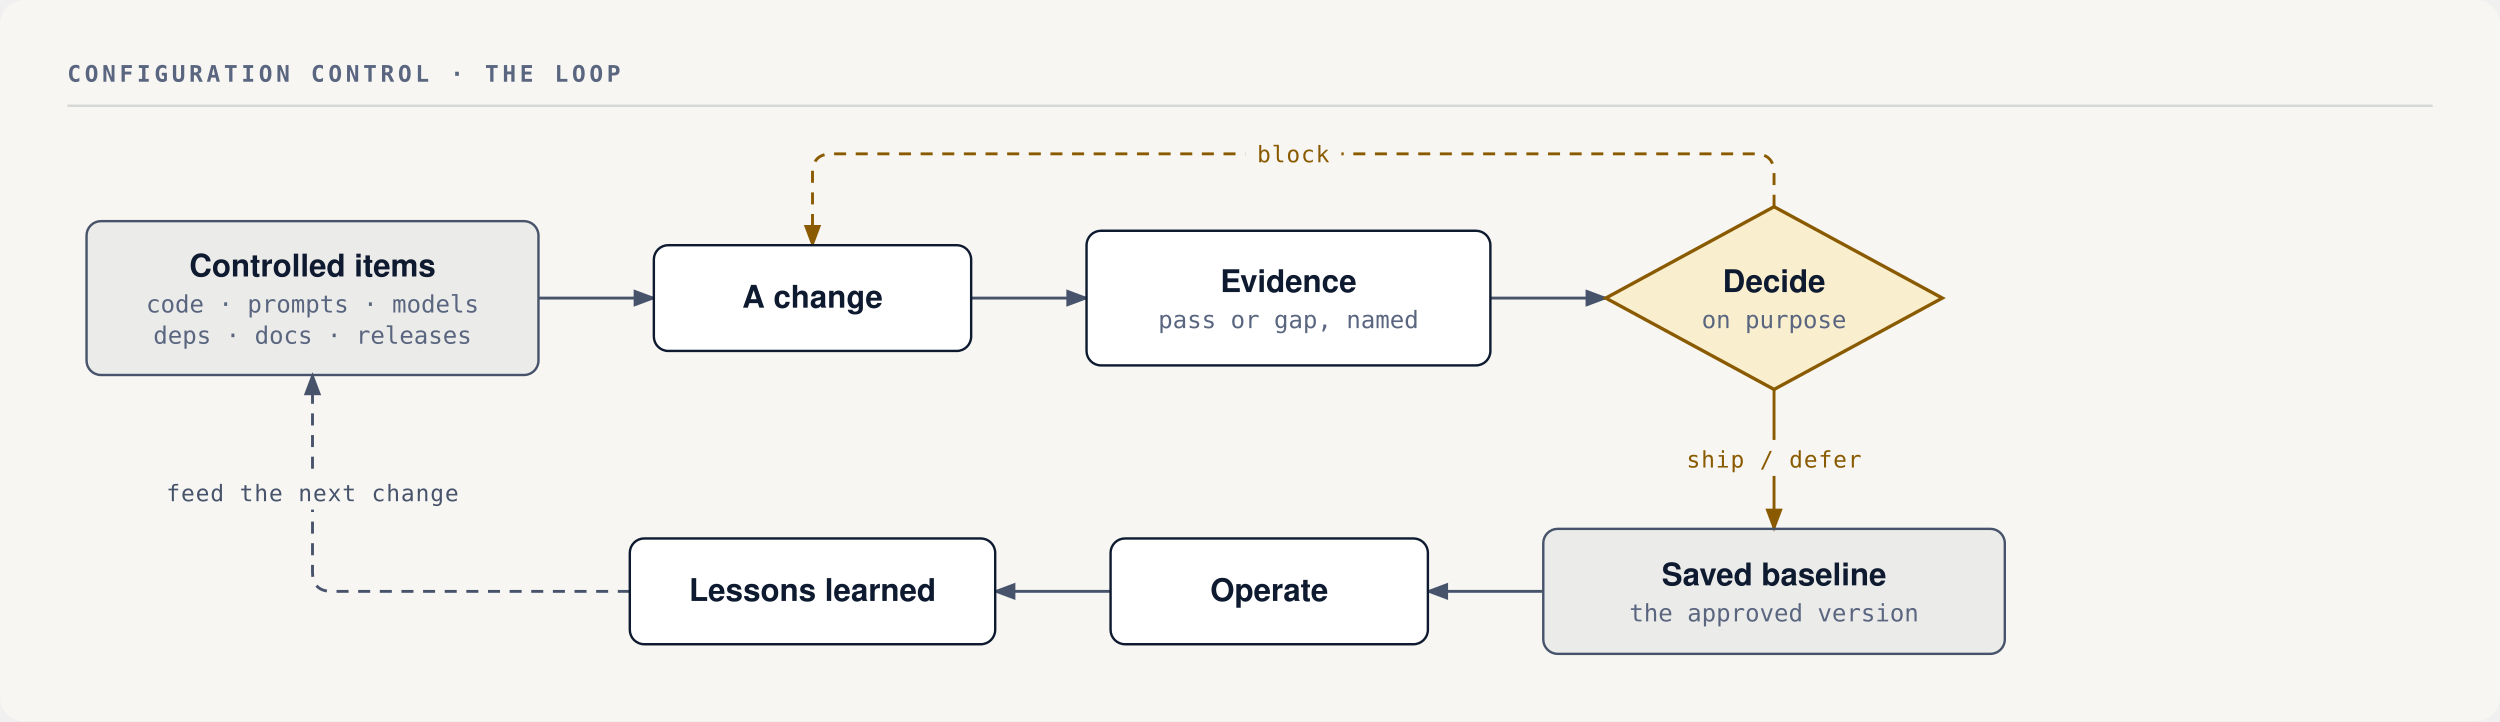
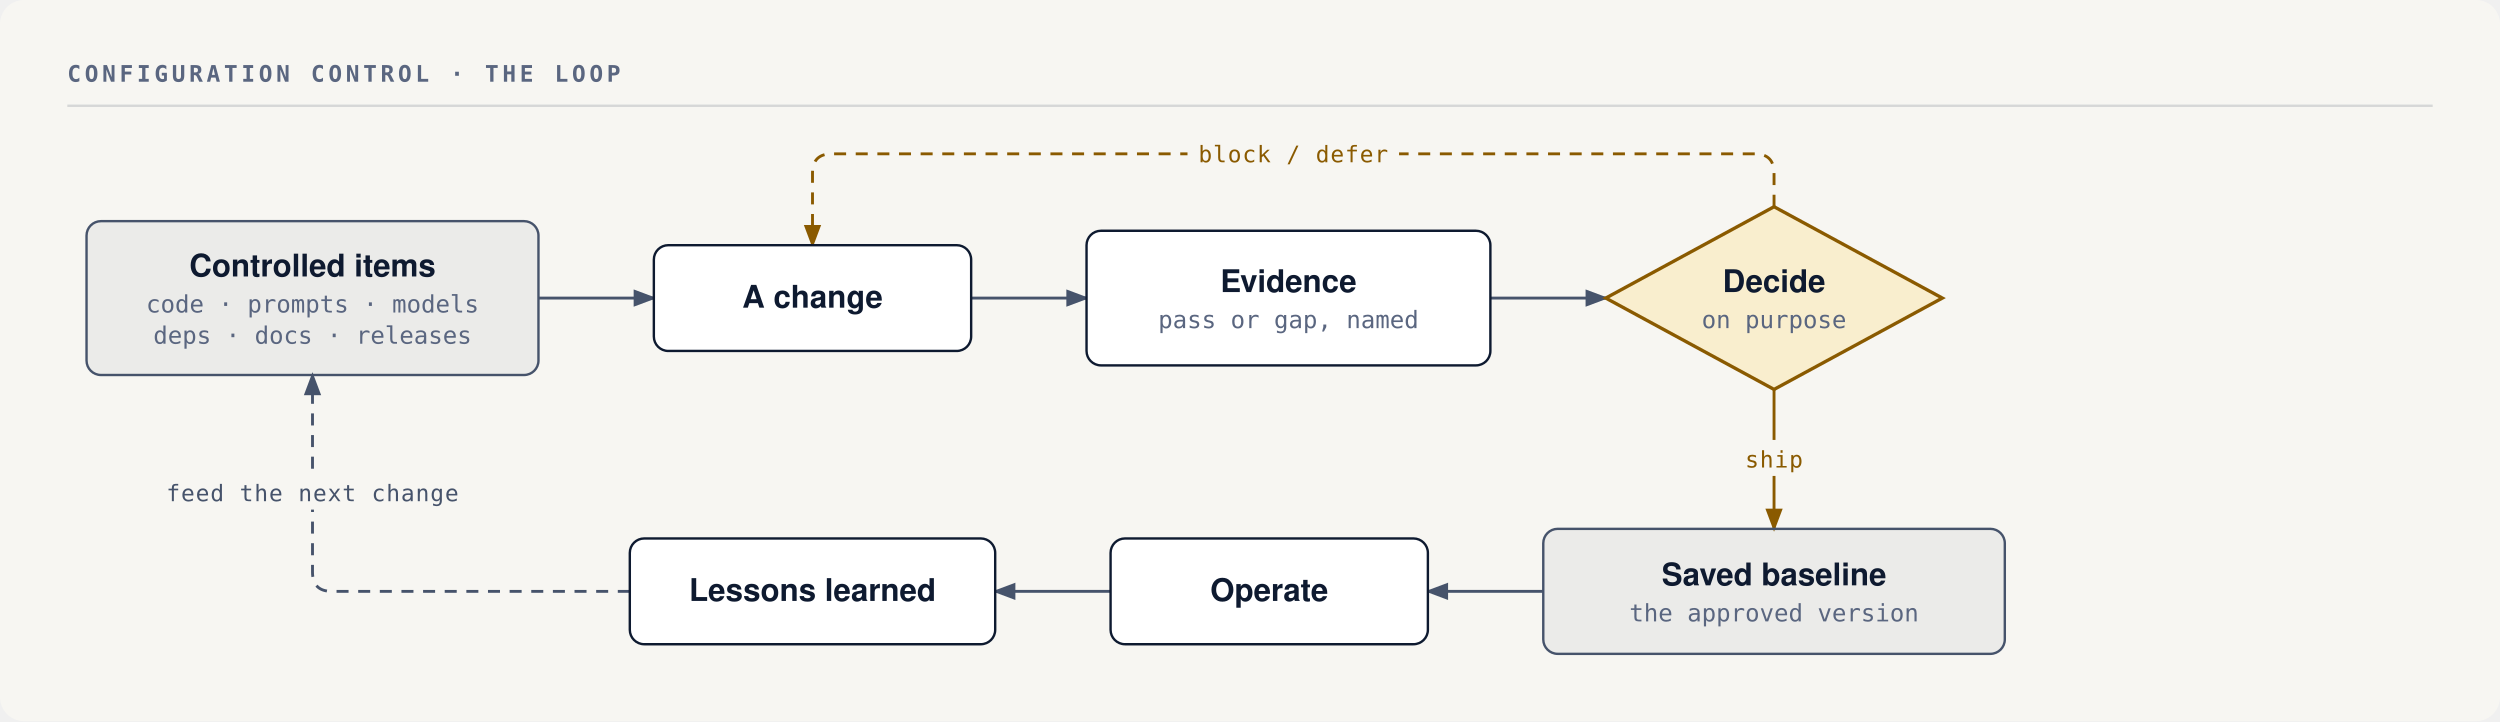
<svg xmlns="http://www.w3.org/2000/svg" viewBox="0 0 1040 300" width="1040" height="300" role="img" aria-labelledby="t d">
  <style>
.bg{fill:#F7F6F2} .ink{fill:#0E1A30} .muted{fill:#46536B} .soft{fill:#5A6680}
.acc{fill:#8A5A00} .lnk{fill:#2F4F94}
.n-step{fill:#FFFFFF;stroke:#0E1A30} .n-store{fill:rgba(14,26,48,0.05);stroke:#46536B}
.n-focal{fill:rgba(255,210,77,0.22);stroke:#8A5A00} .n-ext{fill:rgba(14,26,48,0.03);stroke:rgba(14,26,48,0.32)}
.n-opt{fill:rgba(14,26,48,0.02);stroke:rgba(14,26,48,0.36);stroke-dasharray:4 3}
.n-indep{fill:rgba(47,79,148,0.07);stroke:#2F4F94}
.grp{fill:none;stroke:rgba(14,26,48,0.22);stroke-dasharray:4 4}
.band{fill:rgba(14,26,48,0.035);stroke:rgba(14,26,48,0.10)}
.ln{fill:none;stroke:#46536B} .ln-acc{fill:none;stroke:#8A5A00} .ln-lnk{fill:none;stroke:#2F4F94}
.life{stroke:rgba(14,26,48,0.25);stroke-dasharray:3 4}
.mask{fill:#F7F6F2} .rule{stroke:rgba(14,26,48,0.14)}
.name{font-family:system-ui, -apple-system, 'Segoe UI', Helvetica, Arial, sans-serif;font-size:13px;font-weight:600}
.sub{font-family:ui-monospace, SFMono-Regular, Menlo, Consolas, monospace;font-size:10px}
.eye{font-family:ui-monospace, SFMono-Regular, Menlo, Consolas, monospace;font-size:9.5px;font-weight:600;letter-spacing:0.16em}
.lbl{font-family:ui-monospace, SFMono-Regular, Menlo, Consolas, monospace;font-size:9.5px;letter-spacing:0.04em}
.ttl{font-family:'Iowan Old Style', Georgia, 'Times New Roman', serif;font-size:22px}
.call{font-family:'Iowan Old Style', Georgia, 'Times New Roman', serif;font-style:italic;font-size:14px}
@media (prefers-color-scheme: dark){
.bg{fill:#0E1A30} .ink{fill:#F4F7FC} .muted{fill:#B3C2DA} .soft{fill:#9DB0CE}
.acc{fill:#FFD24D} .lnk{fill:#8FB0E6}
.n-step{fill:#16263F;stroke:#D7E0EE} .n-store{fill:rgba(244,247,252,0.05);stroke:#9DB0CE}
.n-focal{fill:rgba(255,210,77,0.14);stroke:#FFD24D} .n-ext{fill:rgba(244,247,252,0.03);stroke:rgba(244,247,252,0.34)}
.n-opt{fill:rgba(244,247,252,0.02);stroke:rgba(244,247,252,0.40)}
.n-indep{fill:rgba(143,176,230,0.10);stroke:#8FB0E6}
.grp{stroke:rgba(244,247,252,0.26)} .band{fill:rgba(244,247,252,0.035);stroke:rgba(244,247,252,0.10)}
.ln{stroke:#9DB0CE} .ln-acc{stroke:#FFD24D} .ln-lnk{stroke:#8FB0E6}
.life{stroke:rgba(244,247,252,0.28)} .mask{fill:#0E1A30} .rule{stroke:rgba(244,247,252,0.16)}
}
</style>
  <defs>
    <marker id="m-muted" markerWidth="8" markerHeight="6" refX="7" refY="3" orient="auto">
      <polygon class="muted" points="0 0, 8 3, 0 6" />
    </marker>
    <marker id="m-acc" markerWidth="8" markerHeight="6" refX="7" refY="3" orient="auto">
      <polygon class="acc" points="0 0, 8 3, 0 6" />
    </marker>
    <marker id="m-lnk" markerWidth="8" markerHeight="6" refX="7" refY="3" orient="auto">
      <polygon class="lnk" points="0 0, 8 3, 0 6" />
    </marker>
  </defs>
  <rect class="bg" width="1040" height="300" rx="10" />
  <text x="28" y="34" class="eye soft">CONFIGURATION CONTROL · THE LOOP</text>
  <line class="rule" x1="28" y1="44" x2="1012" y2="44" />
  <path class="ln" stroke-width="1.2" d="M224,124.0 L272,124.0" marker-end="url(#m-muted)" />
  <path class="ln" stroke-width="1.2" d="M404,124.0 L452,124.0" marker-end="url(#m-muted)" />
  <path class="ln" stroke-width="1.2" d="M620,124.0 L668,124.0" marker-end="url(#m-muted)" />
  <path class="ln-acc" stroke-width="1.2" d="M738.0,86 L738.0,72 Q738.0,64 730.0,64 L346.0,64 Q338.0,64 338.0,72 L338.0,102" stroke-dasharray="5 4" marker-end="url(#m-acc)" />
  <path class="ln-acc" stroke-width="1.2" d="M738.0,162 L738.0,220" marker-end="url(#m-acc)" />
  <path class="ln" stroke-width="1.2" d="M642.0,246.0 L594.0,246.0" marker-end="url(#m-muted)" />
  <path class="ln" stroke-width="1.2" d="M462.0,246.0 L414.0,246.0" marker-end="url(#m-muted)" />
  <path class="ln" stroke-width="1.2" d="M262.0,246.0 L138.0,246.0 Q130.0,246.0 130.0,238.0 L130.0,156" stroke-dasharray="5 4" marker-end="url(#m-muted)" />
  <rect class="n-store" stroke-width="1" x="36" y="92" width="188" height="64" rx="6" />
  <text x="130.0" y="115.0" class="name ink" text-anchor="middle">Controlled items</text>
  <text x="130.0" y="130.0" class="sub soft" text-anchor="middle">code · prompts · models</text>
  <text x="130.0" y="143.0" class="sub soft" text-anchor="middle">deps · docs · releases</text>
  <rect class="n-step" stroke-width="1" x="272" y="102" width="132" height="44" rx="6" />
  <text x="338.0" y="128.0" class="name ink" text-anchor="middle">A change</text>
  <rect class="n-step" stroke-width="1" x="452" y="96" width="168" height="56" rx="6" />
  <text x="536.0" y="121.5" class="name ink" text-anchor="middle">Evidence</text>
  <text x="536.0" y="136.5" class="sub soft" text-anchor="middle">pass or gap, named</text>
  <polygon class="n-focal" stroke-width="1.4" points="738.0,86 808,124.0 738.0,162 668,124.0" />
  <text x="738.0" y="121.5" class="name ink" text-anchor="middle">Decide</text>
  <text x="738.0" y="136.5" class="sub soft" text-anchor="middle">on purpose</text>
  <rect class="n-store" stroke-width="1" x="642.0" y="220" width="192" height="52" rx="6" />
  <text x="738.0" y="243.5" class="name ink" text-anchor="middle">Saved baseline</text>
  <text x="738.0" y="258.5" class="sub soft" text-anchor="middle">the approved version</text>
  <rect class="n-step" stroke-width="1" x="462.0" y="224" width="132" height="44" rx="6" />
  <text x="528.0" y="250.0" class="name ink" text-anchor="middle">Operate</text>
  <rect class="n-step" stroke-width="1" x="262.0" y="224" width="152" height="44" rx="6" />
  <text x="338.0" y="250.0" class="name ink" text-anchor="middle">Lessons learned</text>
-   <rect class="mask" x="518.0" y="56" width="40.0" height="15" rx="2" />
-   <text x="538.0" y="67.5" class="lbl acc" text-anchor="middle">block</text>
-   <rect class="mask" x="697.0" y="183.0" width="82.0" height="15" rx="2" />
-   <text x="738.0" y="194.5" class="lbl acc" text-anchor="middle">ship / defer</text>
+   <rect class="mask" x="494.0" y="56" width="88.0" height="15" rx="2" />
+   <text x="538.0" y="67.5" class="lbl acc" text-anchor="middle">block / defer</text>
+   <rect class="mask" x="721.0" y="183.0" width="34.0" height="15" rx="2" />
+   <text x="738.0" y="194.5" class="lbl acc" text-anchor="middle">ship</text>
  <rect class="mask" x="65.0" y="197.0" width="130.0" height="15" rx="2" />
  <text x="130.0" y="208.5" class="lbl muted" text-anchor="middle">feed the next change</text>
</svg>
